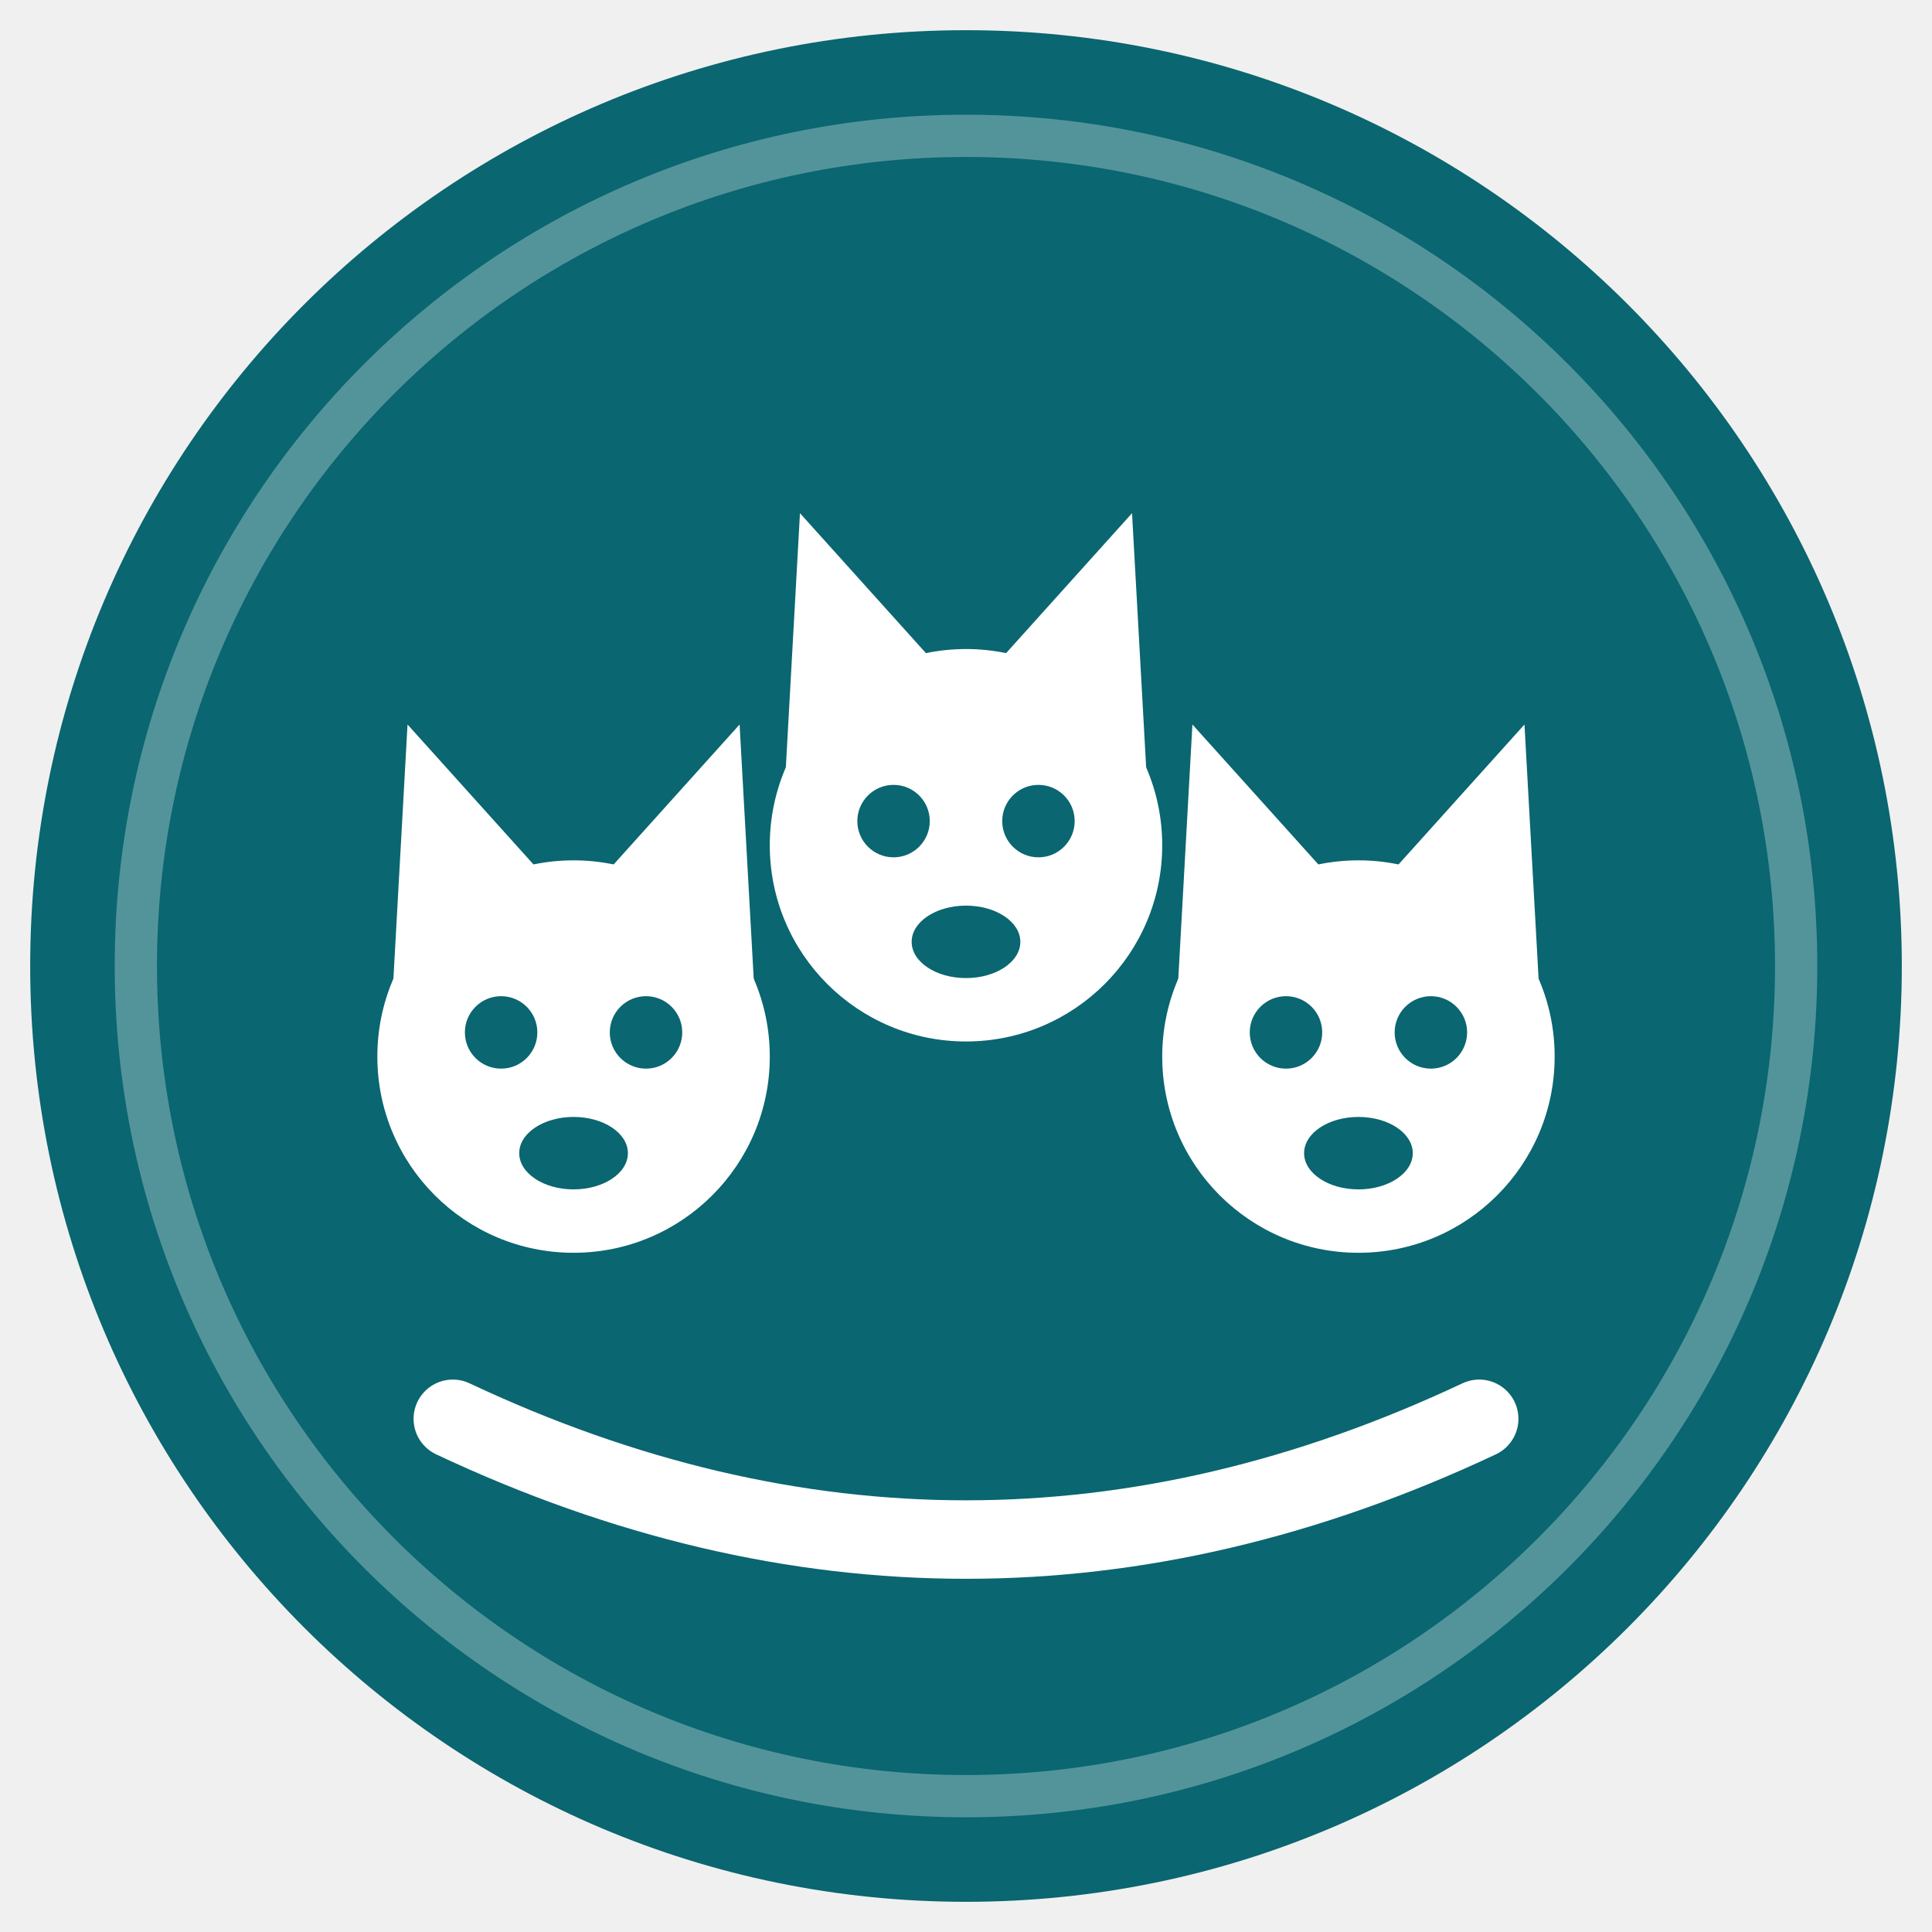
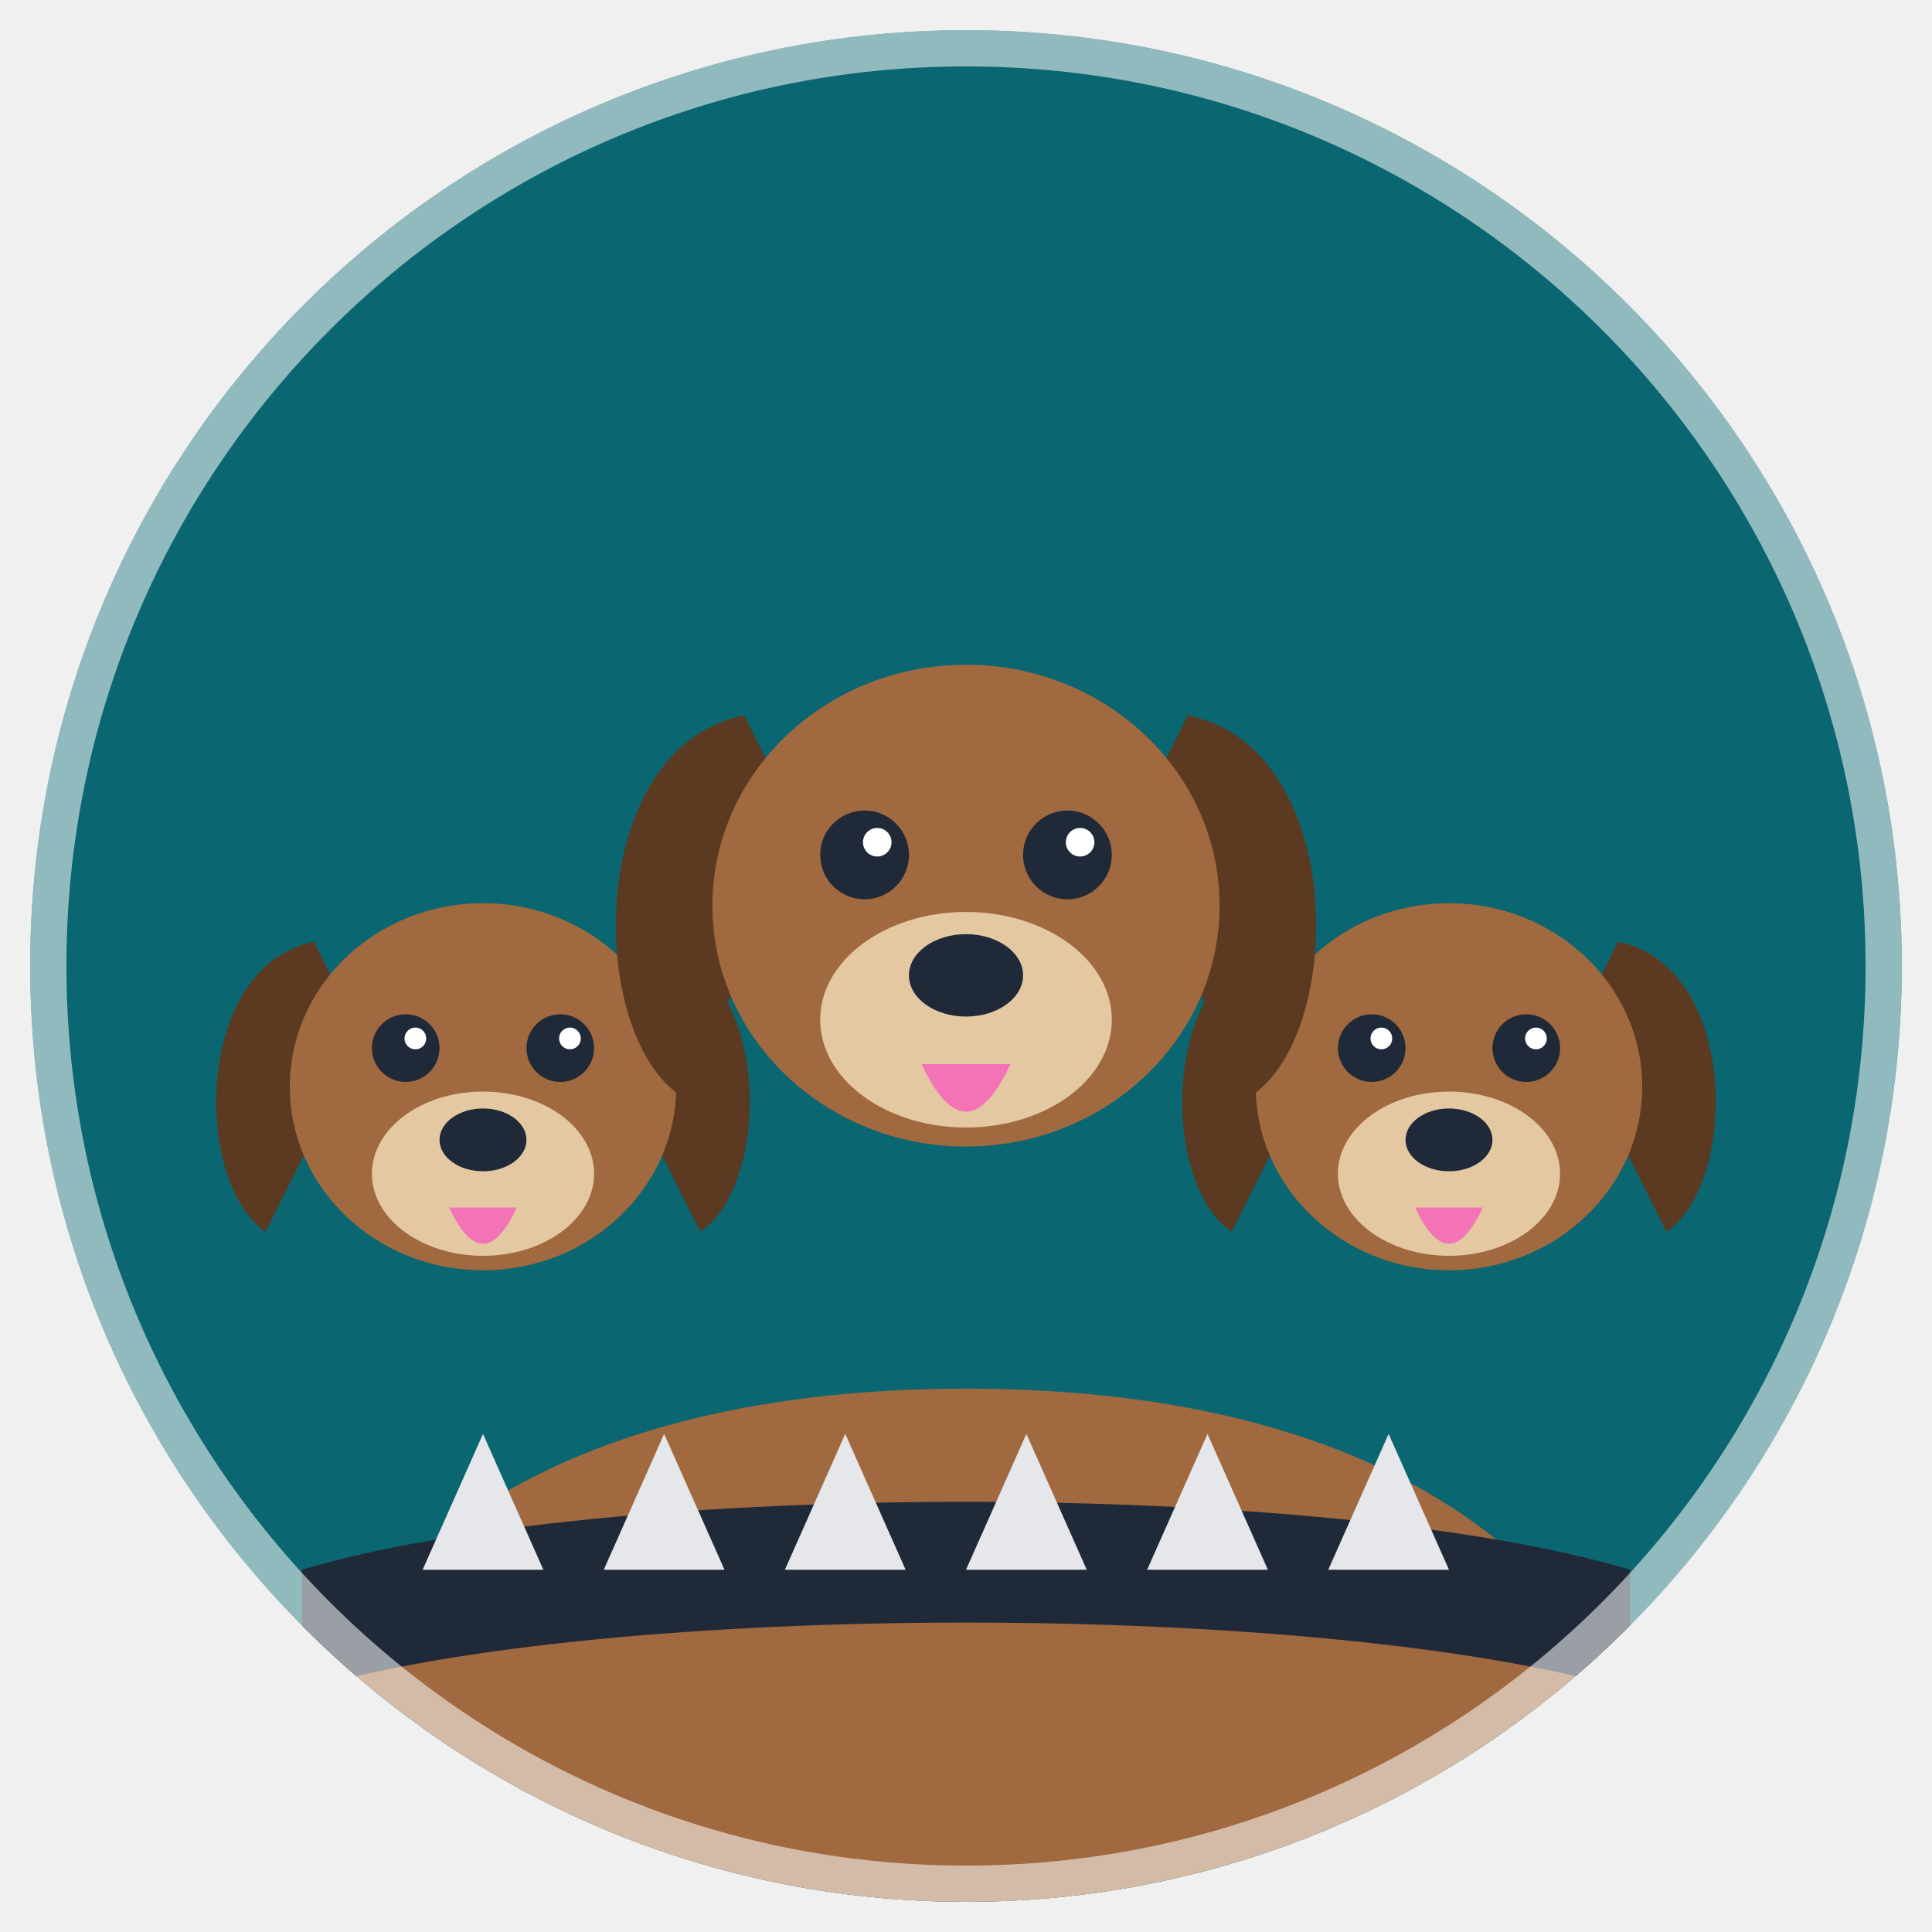
<svg xmlns="http://www.w3.org/2000/svg" viewBox="0 0 64 64" width="64" height="64">
+   <defs>
+     <clipPath id="clip-cerberus">
+       <circle cx="32" cy="32" r="31" />
+     </clipPath>
+   </defs>
  <circle cx="32" cy="32" r="31" fill="#0A6670" />
-   <circle cx="32" cy="32" r="27.5" fill="none" stroke="#FFFFFF" stroke-opacity=".3" stroke-width="1.4" />
-   <polygon points="13,33 13.5,24 18,29" fill="#FFFFFF" />
-   <polygon points="25,33 24.5,24 20,29" fill="#FFFFFF" />
-   <circle cx="19" cy="35" r="6.5" fill="#FFFFFF" />
-   <circle cx="16.6" cy="34.2" r="1.2" fill="#0A6670" />
-   <circle cx="21.4" cy="34.2" r="1.2" fill="#0A6670" />
-   <ellipse cx="19" cy="38.2" rx="1.8" ry="1.2" fill="#0A6670" />
-   <polygon points="39,33 39.5,24 44,29" fill="#FFFFFF" />
-   <polygon points="51,33 50.5,24 46,29" fill="#FFFFFF" />
-   <circle cx="45" cy="35" r="6.5" fill="#FFFFFF" />
-   <circle cx="42.6" cy="34.2" r="1.2" fill="#0A6670" />
-   <circle cx="47.4" cy="34.2" r="1.2" fill="#0A6670" />
-   <ellipse cx="45" cy="38.2" rx="1.8" ry="1.2" fill="#0A6670" />
-   <polygon points="26,26 26.5,17 31,22" fill="#FFFFFF" />
-   <polygon points="38,26 37.5,17 33,22" fill="#FFFFFF" />
-   <circle cx="32" cy="28" r="6.5" fill="#FFFFFF" />
-   <circle cx="29.6" cy="27.2" r="1.2" fill="#0A6670" />
-   <circle cx="34.4" cy="27.2" r="1.2" fill="#0A6670" />
-   <ellipse cx="32" cy="31.2" rx="1.8" ry="1.2" fill="#0A6670" />
-   <path d="M15 47 Q32 55 49 47" stroke="#FFFFFF" stroke-width="2.6" stroke-linecap="round" stroke-linejoin="round" fill="none" />
+   <g clip-path="url(#clip-cerberus)">
+     <path d="M8 66 C8 52 18 46 32 46 C46 46 56 52 56 66 Z" fill="#A0693F" />
+     <path d="M10.4 31.2 C6.4 32.0 6.4 39.2 8.8 40.8 L12.0 34.4 Z" fill="#5C3A21" />
+     <path d="M21.6 31.2 C25.6 32.0 25.6 39.2 23.2 40.8 L20.0 34.4 Z" fill="#5C3A21" />
+     <ellipse cx="16" cy="36" rx="6.4" ry="6.08" fill="#A0693F" />
+     <ellipse cx="16" cy="38.88" rx="3.68" ry="2.72" fill="#E3C8A2" />
+     <ellipse cx="16" cy="37.76" rx="1.44" ry="1.04" fill="#1F2937" />
+     <path d="M14.88 40.0 Q16 42.4 17.12 40.0 Z" fill="#F472B6" />
+     <circle cx="13.44" cy="34.72" r="1.12" fill="#1F2937" />
+     <circle cx="18.56" cy="34.72" r="1.12" fill="#1F2937" />
+     <circle cx="13.76" cy="34.4" r="0.36" fill="#FFFFFF" />
+     <circle cx="18.88" cy="34.4" r="0.36" fill="#FFFFFF" />
+     <path d="M42.4 31.2 C38.4 32.0 38.4 39.2 40.8 40.8 L44.0 34.4 Z" fill="#5C3A21" />
+     <path d="M53.6 31.2 C57.6 32.0 57.6 39.2 55.2 40.8 L52.0 34.4 Z" fill="#5C3A21" />
+     <ellipse cx="48" cy="36" rx="6.4" ry="6.08" fill="#A0693F" />
+     <ellipse cx="48" cy="38.88" rx="3.68" ry="2.72" fill="#E3C8A2" />
+     <ellipse cx="48" cy="37.76" rx="1.44" ry="1.04" fill="#1F2937" />
+     <path d="M46.88 40.0 Q48 42.4 49.12 40.0 Z" fill="#F472B6" />
+     <circle cx="45.44" cy="34.72" r="1.12" fill="#1F2937" />
+     <circle cx="50.56" cy="34.72" r="1.12" fill="#1F2937" />
+     <circle cx="45.76" cy="34.4" r="0.36" fill="#FFFFFF" />
+     <circle cx="50.88" cy="34.4" r="0.36" fill="#FFFFFF" />
+     <path d="M10 52 C20 49 44 49 54 52 L54 56 C44 53 20 53 10 56 Z" fill="#1F2937" />
+     <path d="M14 52 L16 47.5 L18 52 Z" fill="#E5E7EB" />
+     <path d="M20 52 L22 47.5 L24 52 Z" fill="#E5E7EB" />
+     <path d="M26 52 L28 47.5 L30 52 Z" fill="#E5E7EB" />
+     <path d="M32 52 L34 47.5 L36 52 Z" fill="#E5E7EB" />
+     <path d="M38 52 L40 47.5 L42 52 Z" fill="#E5E7EB" />
+     <path d="M44 52 L46 47.5 L48 52 Z" fill="#E5E7EB" />
+     <path d="M24.65 23.7 C19.4 24.75 19.4 34.2 22.55 36.3 L26.75 27.9 Z" fill="#5C3A21" />
+     <path d="M39.35 23.7 C44.6 24.75 44.6 34.2 41.45 36.3 L37.25 27.9 Z" fill="#5C3A21" />
+     <ellipse cx="32" cy="30" rx="8.4" ry="7.98" fill="#A0693F" />
+     <ellipse cx="32" cy="33.78" rx="4.83" ry="3.57" fill="#E3C8A2" />
+     <ellipse cx="32" cy="32.31" rx="1.89" ry="1.365" fill="#1F2937" />
+     <path d="M30.53 35.25 Q32 38.4 33.47 35.25 Z" fill="#F472B6" />
+     <circle cx="28.64" cy="28.32" r="1.47" fill="#1F2937" />
+     <circle cx="35.36" cy="28.32" r="1.47" fill="#1F2937" />
+     <circle cx="29.06" cy="27.9" r="0.473" fill="#FFFFFF" />
+     <circle cx="35.78" cy="27.9" r="0.473" fill="#FFFFFF" />
+   </g>
+   <circle cx="32" cy="32" r="30.4" fill="none" stroke="#FFFFFF" stroke-opacity=".55" stroke-width="1.2" />
</svg>
